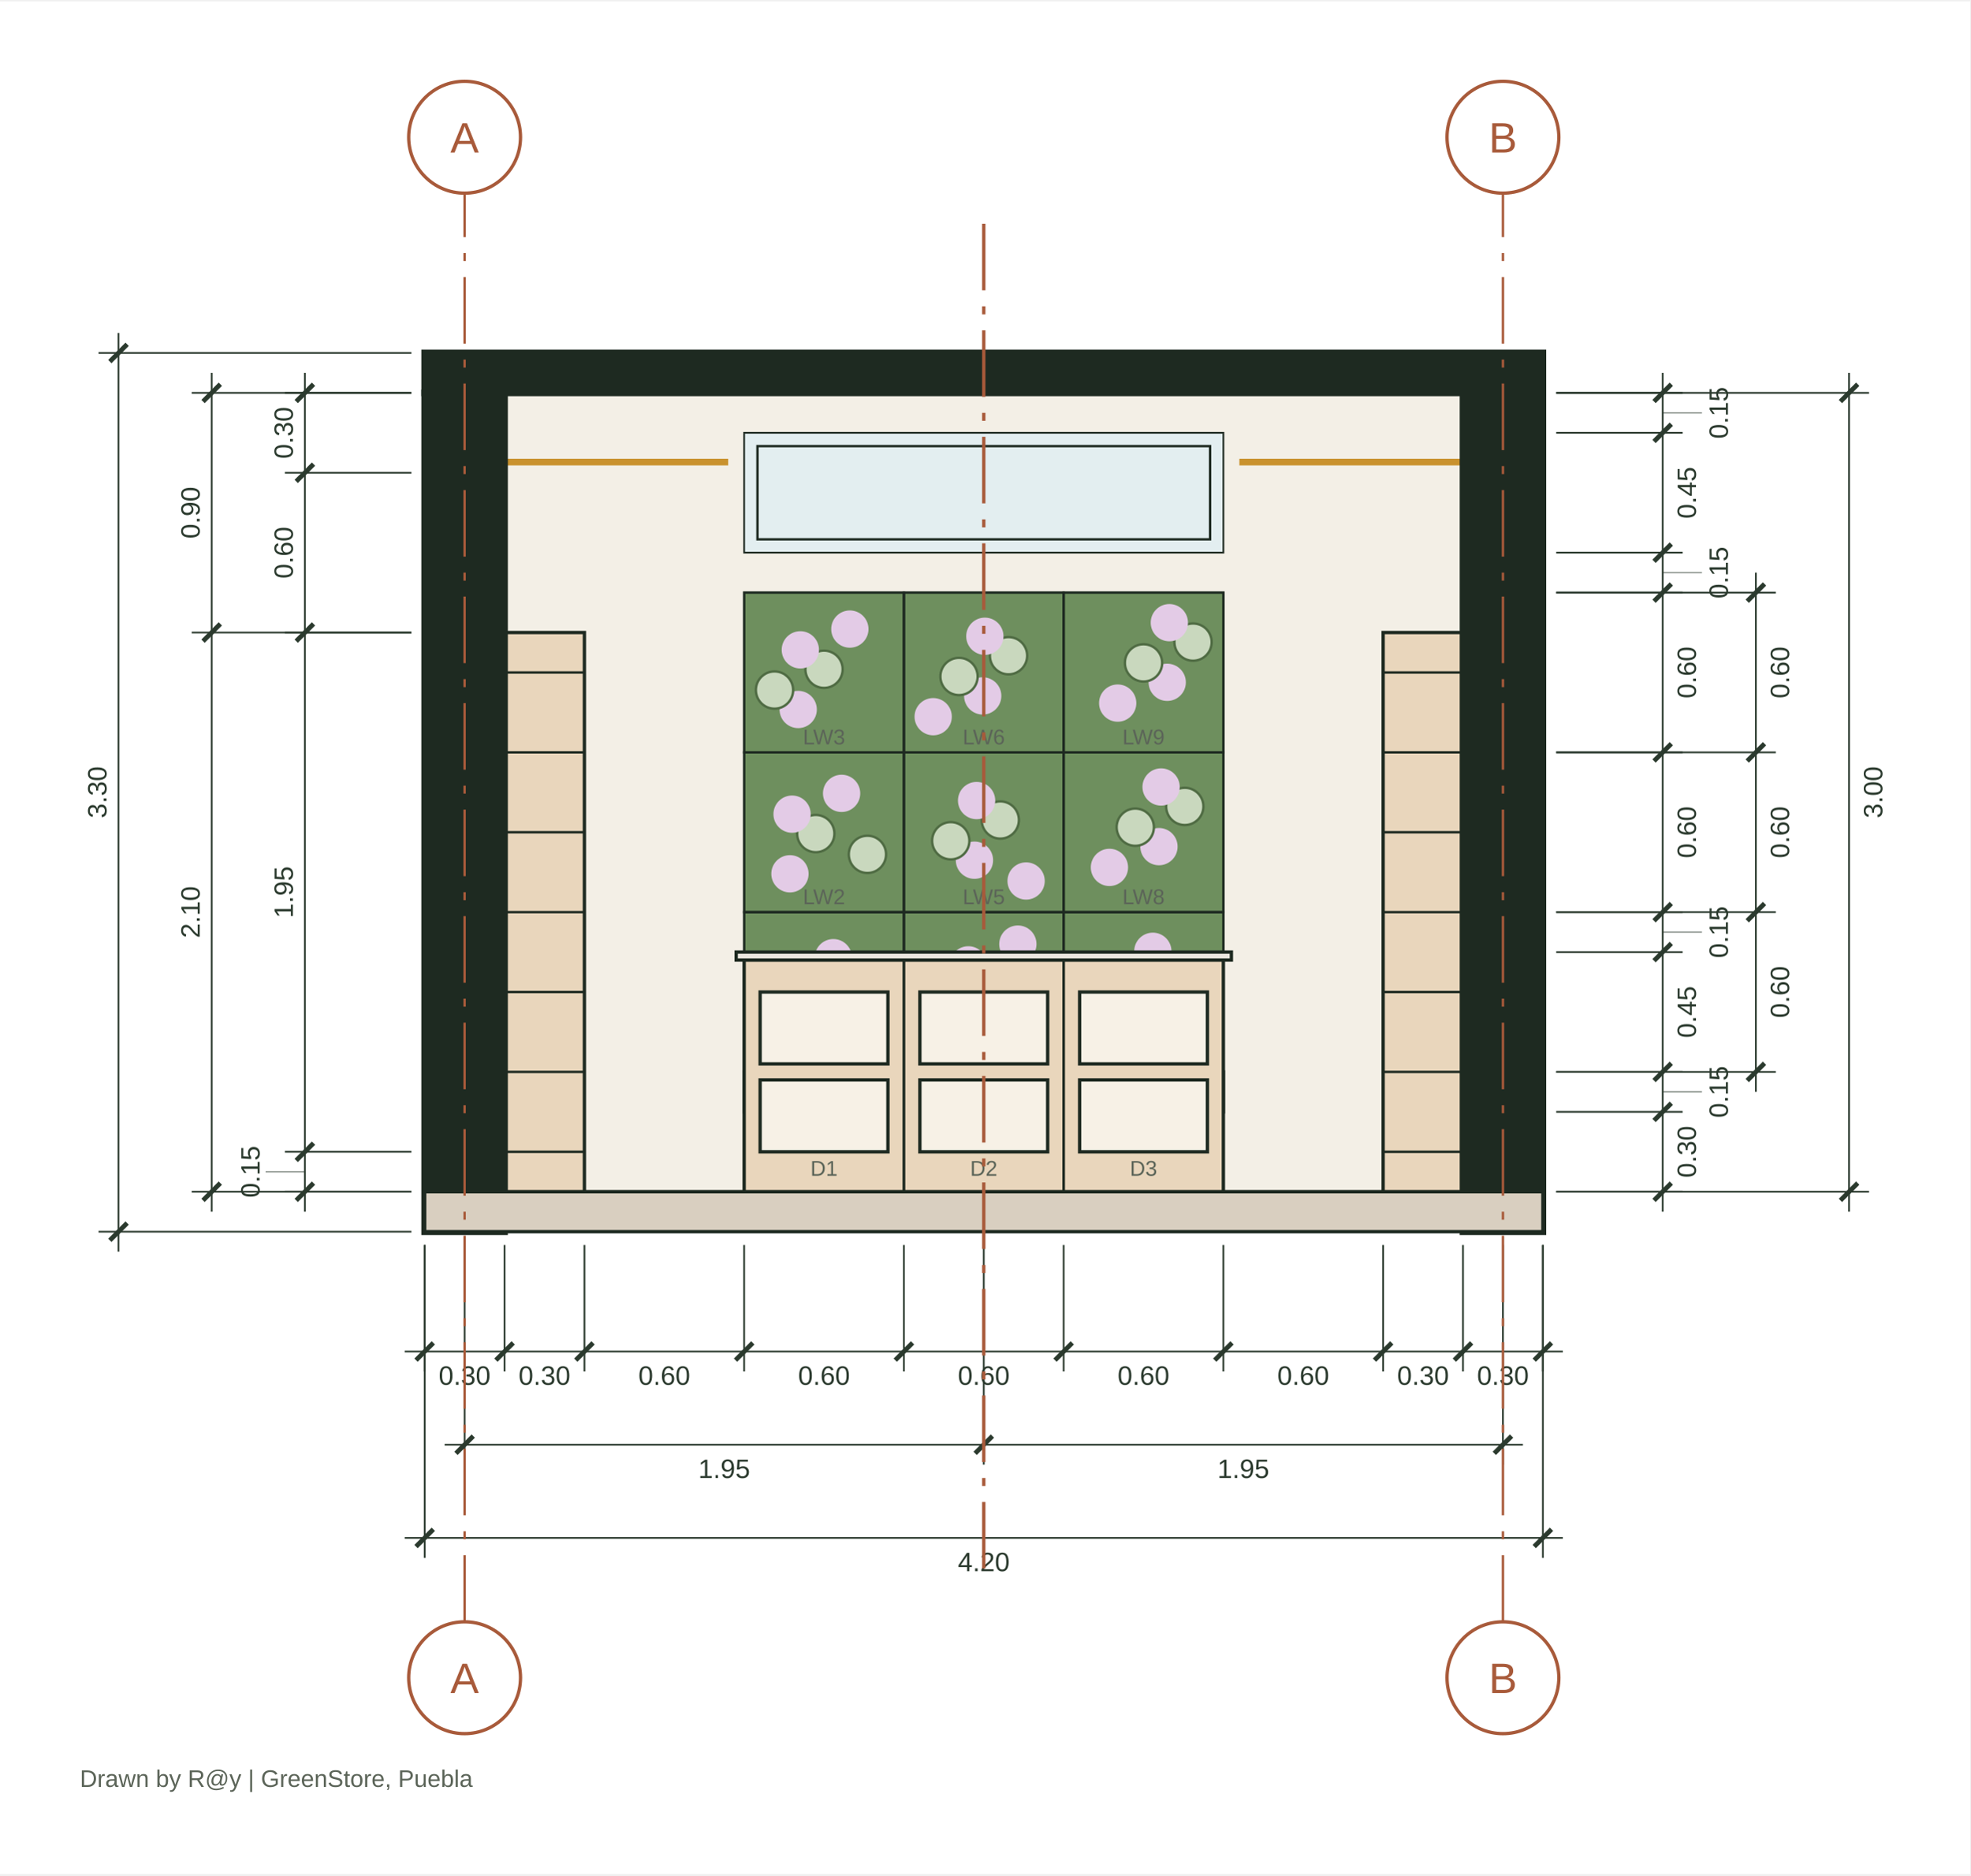
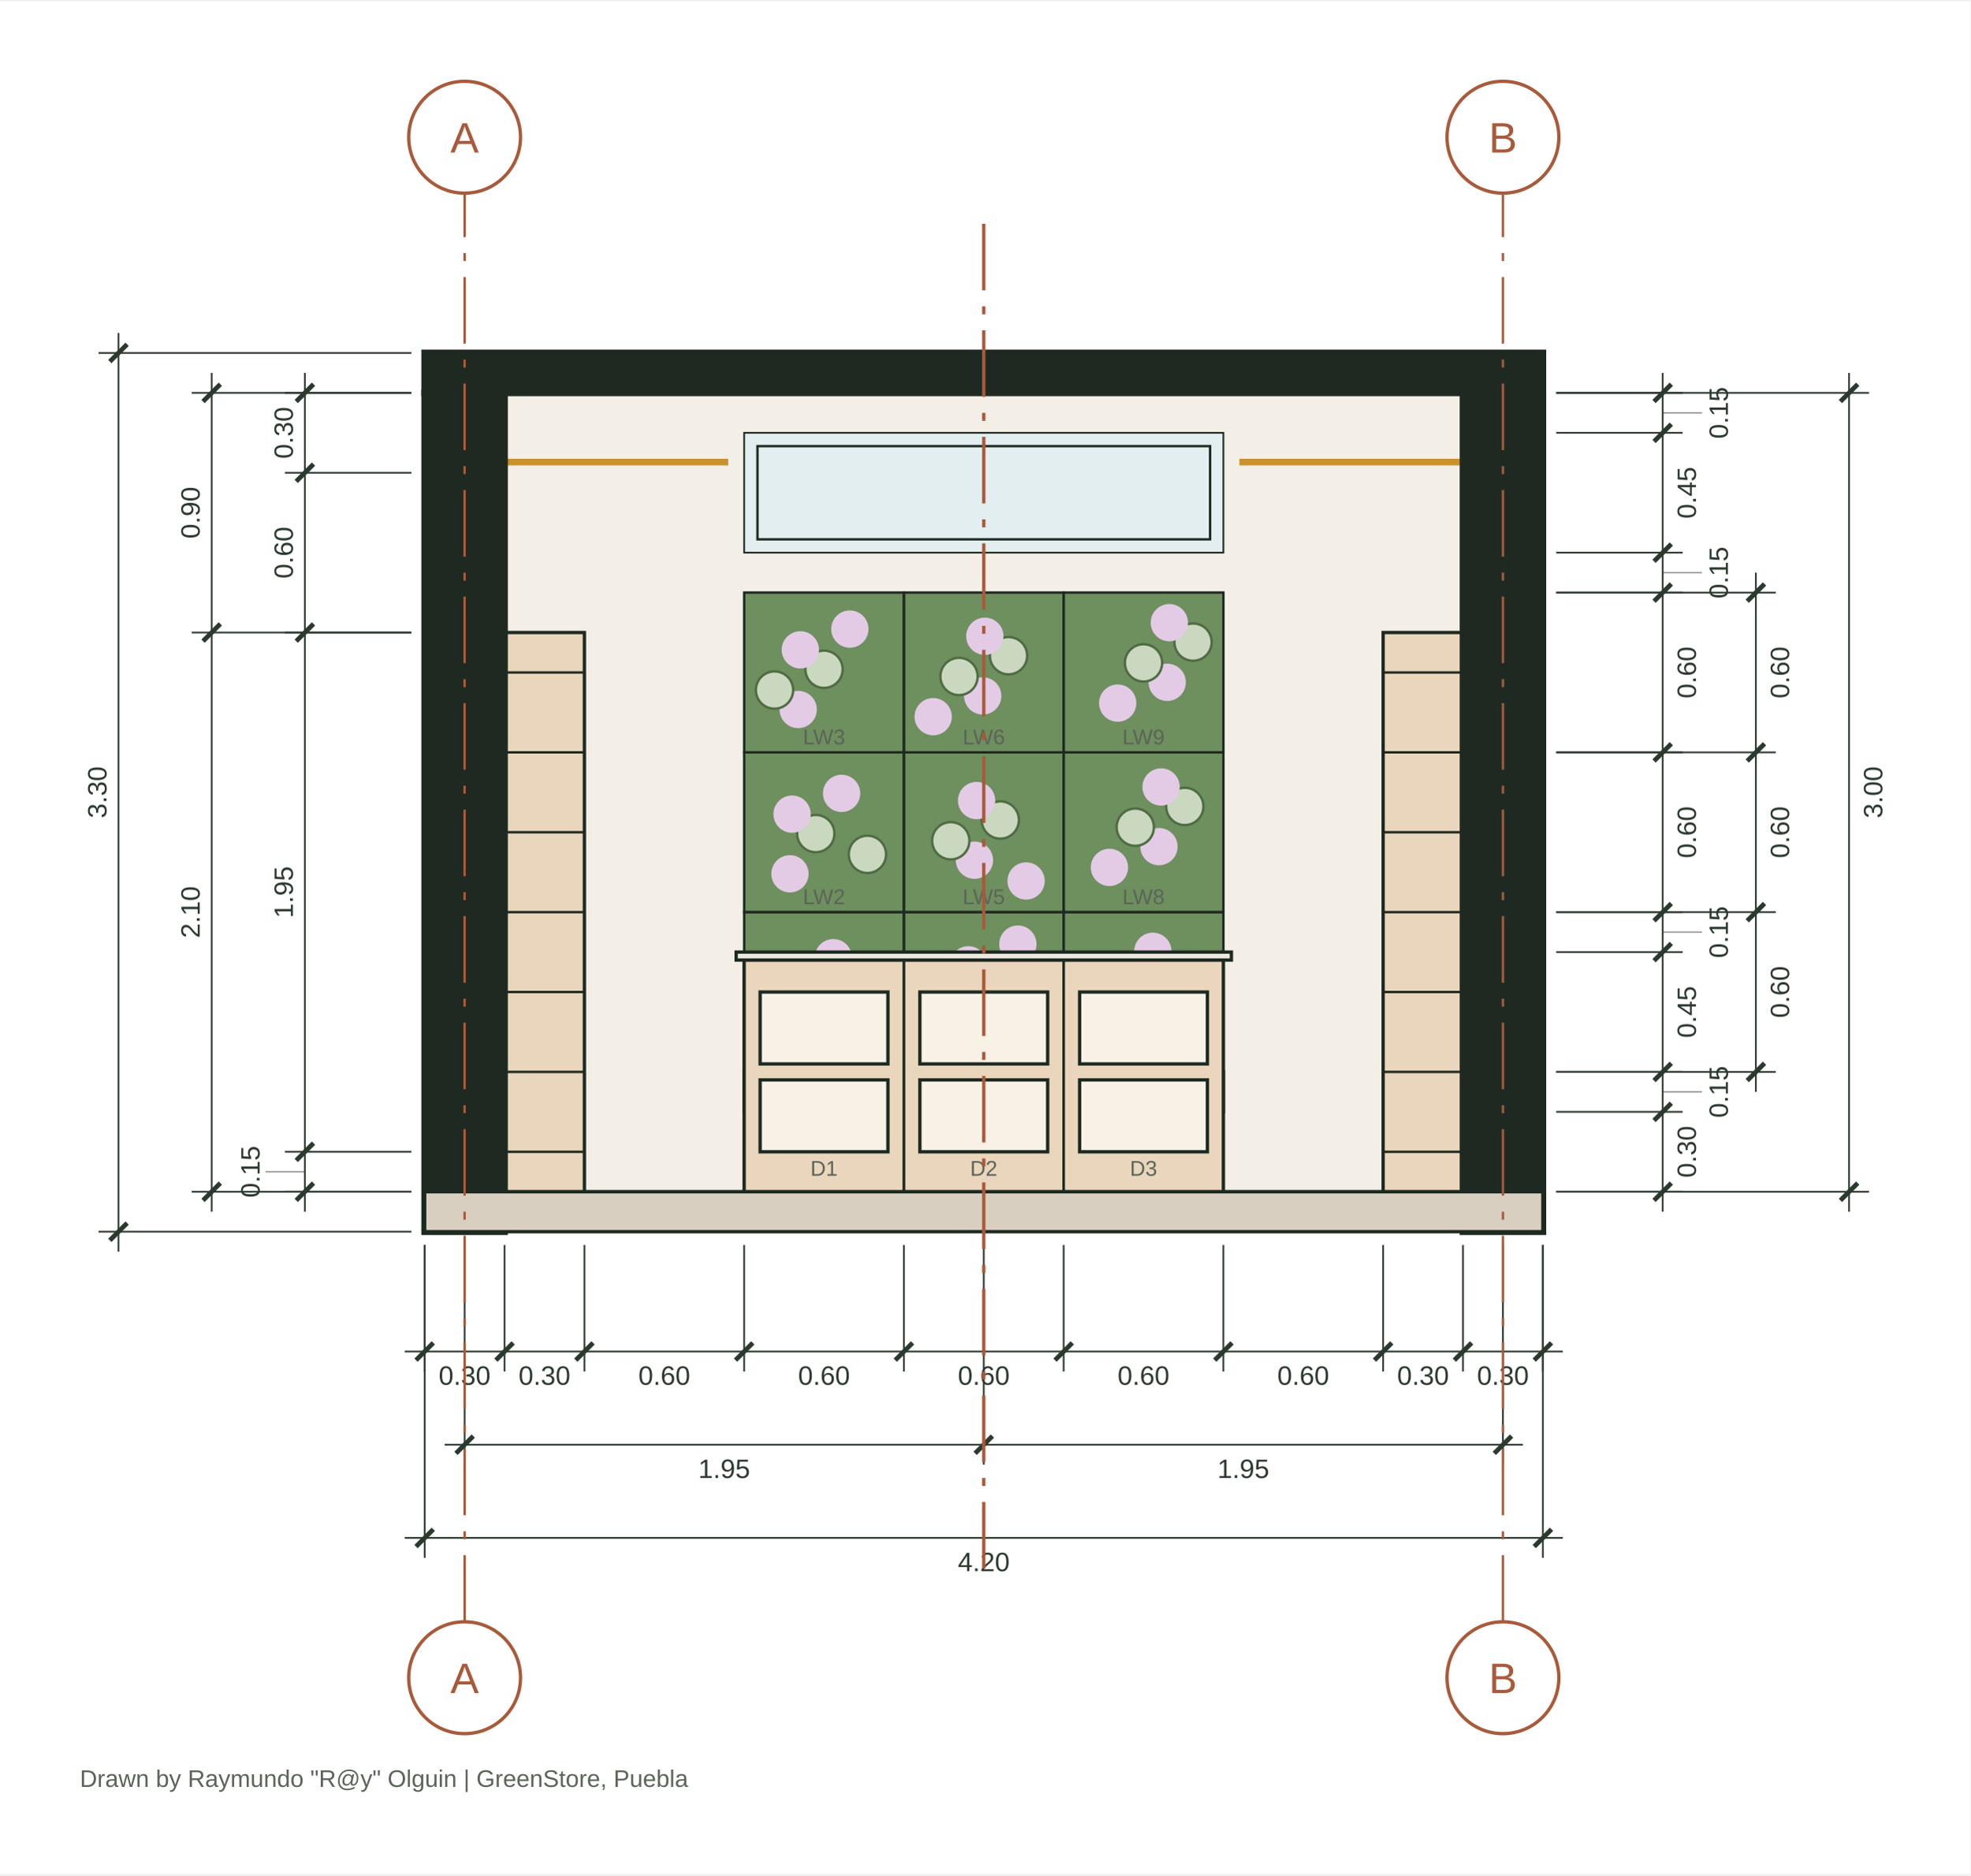
<svg xmlns="http://www.w3.org/2000/svg" viewBox="-1895 -4470 7400 7032" width="559" height="532" role="img" aria-label="Interior elevation of the north wall with axes and three levels of dimensions: living wall of nine 60 by 60 cm panels over its drip tray, high window W03, the three-module counter D-600 with display cubbies, side shelving in profile and the LED cove">
  <defs>
    <style>
.cutfill{fill:#1E2A21;stroke:#1E2A21;stroke-width:25}
.cut{stroke:#1E2A21;stroke-width:35;stroke-dasharray:300 60 50 60;fill:none}
.heavy{stroke:#1E2A21;stroke-width:25;fill:none}
.med{stroke:#1E2A21;stroke-width:17.5;fill:none}
.thin{stroke:#1E2A21;stroke-width:9;fill:none}
.fine{stroke:#1E2A21;stroke-width:6.5;fill:none;opacity:.75}
.hidden{stroke:#1E2A21;stroke-width:9;fill:none;stroke-dasharray:60 60}
.solid{fill:#1E2A21;stroke:none}
.axis{stroke:#A85A3A;stroke-width:9;stroke-dasharray:250 60 30 60;fill:none}
.cl{stroke:#A85A3A;stroke-width:12.5;stroke-dasharray:250 60 30 60;fill:none}
.bubble{fill:#FFFFFF;stroke:#A85A3A;stroke-width:12.5}
.bubt{fill:#A85A3A;font-family:Jost, 'Helvetica Neue', Arial, sans-serif;paint-order:stroke;stroke:#FFFFFF;stroke-width:17.5}
.dim{stroke:#2B3A2E;stroke-width:6.5;fill:none}
.leader{stroke:#2B3A2E;stroke-width:4.5;fill:none;opacity:.6}
.tick{stroke:#2B3A2E;stroke-width:17.5}
.dimt{fill:#2B3A2E;font-family:Jost, 'Helvetica Neue', Arial, sans-serif;paint-order:stroke;stroke:#FFFFFF;stroke-width:25;stroke-linejoin:round}
.t{fill:#1E2A21;font-family:Jost, 'Helvetica Neue', Arial, sans-serif}
.sub{fill:#5B6458;font-family:Jost, 'Helvetica Neue', Arial, sans-serif}
.lvlt{fill:#1E2A21;font-family:Jost, 'Helvetica Neue', Arial, sans-serif;font-weight:500}
.lvll{fill:#5B6458;font-family:Jost, 'Helvetica Neue', Arial, sans-serif}
.lvltri{fill:#1E2A21}
.lvlbox{fill:#FFFFFF;stroke:#1E2A21;stroke-width:6.5}
.tagbox{fill:#FFFFFF;stroke:#1E2A21;stroke-width:9}
.tagt{fill:#1E2A21;font-family:Jost, 'Helvetica Neue', Arial, sans-serif;font-weight:500}
.floor{fill:#F3E7DA;stroke:none}
.tile{stroke:#E0CBB6;stroke-width:4.5;fill:none}
.grid600{stroke:#C79C7D;stroke-width:6.5;fill:none}
.wood{fill:#E9D6BC;stroke:#1E2A21;stroke-width:12.5}
.woodl{stroke:#B8936B;stroke-width:4.5;fill:none}
.stone{fill:#ECE8E0;stroke:#1E2A21;stroke-width:12.5}
.glass{fill:#E3EEF0;stroke:#1E2A21;stroke-width:6.5}
.green{fill:#6E8F5E;stroke:#4F6B43;stroke-width:6.5}
.greenl{fill:#C9D8BE;stroke:#4F6B43;stroke-width:9}
.soil{fill:#8B6A4E;stroke:none}
.earth{fill:url(#earth);stroke:none}
.white{fill:#FFFFFF;stroke:#1E2A21;stroke-width:12.5}
.paper{fill:#FBFAF6;stroke:none}
.water{stroke:#3F7FA8;stroke-width:17.5;fill:none}
.drip{stroke:#3F7FA8;stroke-width:17.5;fill:none;stroke-dasharray:17.5 60;stroke-linecap:round}
.drain{stroke:#8B5E3C;stroke-width:12.5;fill:none;stroke-dasharray:60 30}
.circuit{stroke:#55605A;stroke-width:6.5;fill:none;stroke-dasharray:30 30}
.light{fill:#F2D58C;stroke:#1E2A21;stroke-width:9}
.cove{stroke:#C9922E;stroke-width:25;fill:none}
.zone{stroke:none}
.path{fill:#E6DCCB;stroke:#B9A88E;stroke-width:6.5}
.plaza{fill:#E9C9AE;stroke:#B98E6C;stroke-width:6.5}
.bed{stroke:#4F6B43;stroke-width:9}
.canopy{fill:#6E8F5E;fill-opacity:.22;stroke:#4F6B43;stroke-width:9;stroke-dasharray:60 30}
</style>
    <pattern id="earth" patternUnits="userSpaceOnUse" width="75" height="75" patternTransform="rotate(45)">
      <line x1="0" y1="0" x2="0" y2="75" stroke="#8B6A4E" stroke-width="6" />
    </pattern>
  </defs>
  <rect x="-1895" y="-4470" width="7400" height="7032" fill="#FFFFFF" />
  <rect x="0" y="-3000" width="3600" height="3000" class="white" style="fill:#F3EFE6" />
  <rect x="900" y="-2850" width="1800" height="450" class="glass" />
  <rect x="950" y="-2800" width="1700" height="350" class="thin" />
  <rect x="900" y="-450" width="1800" height="150" class="wood" />
  <rect x="900" y="-2250" width="1800" height="1800" class="green" />
  <rect x="900" y="-1050" width="600" height="600" class="thin" />
  <circle cx="1041" cy="-577" r="70" class="white" style="fill:#E3CBE6;stroke:none" />
  <circle cx="1138" cy="-728" r="70" class="greenl" />
  <circle cx="1235" cy="-879" r="70" class="white" style="fill:#E3CBE6;stroke:none" />
  <circle cx="1332" cy="-650" r="70" class="greenl" />
  <circle cx="1049" cy="-801" r="70" class="white" style="fill:#E3CBE6;stroke:none" />
  <text x="1200" y="-480" text-anchor="middle" class="sub" style="font-size:80px">LW1</text>
  <rect x="900" y="-1650" width="600" height="600" class="thin" />
  <circle cx="1072" cy="-1194" r="70" class="white" style="fill:#E3CBE6;stroke:none" />
  <circle cx="1169" cy="-1345" r="70" class="greenl" />
  <circle cx="1266" cy="-1496" r="70" class="white" style="fill:#E3CBE6;stroke:none" />
  <circle cx="1363" cy="-1267" r="70" class="greenl" />
  <circle cx="1080" cy="-1418" r="70" class="white" style="fill:#E3CBE6;stroke:none" />
  <text x="1200" y="-1080" text-anchor="middle" class="sub" style="font-size:80px">LW2</text>
  <rect x="900" y="-2250" width="600" height="600" class="thin" />
  <circle cx="1103" cy="-1811" r="70" class="white" style="fill:#E3CBE6;stroke:none" />
  <circle cx="1200" cy="-1962" r="70" class="greenl" />
  <circle cx="1297" cy="-2113" r="70" class="white" style="fill:#E3CBE6;stroke:none" />
  <circle cx="1014" cy="-1884" r="70" class="greenl" />
  <circle cx="1111" cy="-2035" r="70" class="white" style="fill:#E3CBE6;stroke:none" />
  <text x="1200" y="-1680" text-anchor="middle" class="sub" style="font-size:80px">LW3</text>
  <rect x="1500" y="-1050" width="600" height="600" class="thin" />
  <circle cx="1734" cy="-628" r="70" class="white" style="fill:#E3CBE6;stroke:none" />
  <circle cx="1831" cy="-779" r="70" class="greenl" />
  <circle cx="1928" cy="-930" r="70" class="white" style="fill:#E3CBE6;stroke:none" />
  <circle cx="1645" cy="-701" r="70" class="greenl" />
  <circle cx="1742" cy="-852" r="70" class="white" style="fill:#E3CBE6;stroke:none" />
  <text x="1800" y="-480" text-anchor="middle" class="sub" style="font-size:80px">LW4</text>
  <rect x="1500" y="-1650" width="600" height="600" class="thin" />
  <circle cx="1765" cy="-1245" r="70" class="white" style="fill:#E3CBE6;stroke:none" />
  <circle cx="1862" cy="-1396" r="70" class="greenl" />
  <circle cx="1959" cy="-1167" r="70" class="white" style="fill:#E3CBE6;stroke:none" />
  <circle cx="1676" cy="-1318" r="70" class="greenl" />
  <circle cx="1773" cy="-1469" r="70" class="white" style="fill:#E3CBE6;stroke:none" />
  <text x="1800" y="-1080" text-anchor="middle" class="sub" style="font-size:80px">LW5</text>
  <rect x="1500" y="-2250" width="600" height="600" class="thin" />
  <circle cx="1796" cy="-1862" r="70" class="white" style="fill:#E3CBE6;stroke:none" />
  <circle cx="1893" cy="-2013" r="70" class="greenl" />
  <circle cx="1610" cy="-1784" r="70" class="white" style="fill:#E3CBE6;stroke:none" />
  <circle cx="1707" cy="-1935" r="70" class="greenl" />
  <circle cx="1804" cy="-2086" r="70" class="white" style="fill:#E3CBE6;stroke:none" />
  <text x="1800" y="-1680" text-anchor="middle" class="sub" style="font-size:80px">LW6</text>
  <rect x="2100" y="-1050" width="600" height="600" class="thin" />
  <circle cx="2427" cy="-679" r="70" class="white" style="fill:#E3CBE6;stroke:none" />
  <circle cx="2524" cy="-830" r="70" class="greenl" />
  <circle cx="2241" cy="-601" r="70" class="white" style="fill:#E3CBE6;stroke:none" />
  <circle cx="2338" cy="-752" r="70" class="greenl" />
  <circle cx="2435" cy="-903" r="70" class="white" style="fill:#E3CBE6;stroke:none" />
  <text x="2400" y="-480" text-anchor="middle" class="sub" style="font-size:80px">LW7</text>
  <rect x="2100" y="-1650" width="600" height="600" class="thin" />
  <circle cx="2458" cy="-1296" r="70" class="white" style="fill:#E3CBE6;stroke:none" />
  <circle cx="2555" cy="-1447" r="70" class="greenl" />
  <circle cx="2272" cy="-1218" r="70" class="white" style="fill:#E3CBE6;stroke:none" />
  <circle cx="2369" cy="-1369" r="70" class="greenl" />
  <circle cx="2466" cy="-1520" r="70" class="white" style="fill:#E3CBE6;stroke:none" />
  <text x="2400" y="-1080" text-anchor="middle" class="sub" style="font-size:80px">LW8</text>
  <rect x="2100" y="-2250" width="600" height="600" class="thin" />
  <circle cx="2489" cy="-1913" r="70" class="white" style="fill:#E3CBE6;stroke:none" />
  <circle cx="2586" cy="-2064" r="70" class="greenl" />
  <circle cx="2303" cy="-1835" r="70" class="white" style="fill:#E3CBE6;stroke:none" />
  <circle cx="2400" cy="-1986" r="70" class="greenl" />
  <circle cx="2497" cy="-2137" r="70" class="white" style="fill:#E3CBE6;stroke:none" />
  <text x="2400" y="-1680" text-anchor="middle" class="sub" style="font-size:80px">LW9</text>
  <rect x="900" y="-870" width="1800" height="870" class="wood" />
  <rect x="870" y="-900" width="1860" height="30" class="stone" />
  <rect x="900" y="-870" width="600" height="870" class="thin" />
  <rect x="960" y="-420" width="480" height="270" class="white" style="fill:#F7F1E6" />
  <rect x="960" y="-750" width="480" height="270" class="white" style="fill:#F7F1E6" />
  <text x="1200" y="-60" text-anchor="middle" class="sub" style="font-size:80px">D1</text>
  <rect x="1500" y="-870" width="600" height="870" class="thin" />
  <rect x="1560" y="-420" width="480" height="270" class="white" style="fill:#F7F1E6" />
  <rect x="1560" y="-750" width="480" height="270" class="white" style="fill:#F7F1E6" />
  <text x="1800" y="-60" text-anchor="middle" class="sub" style="font-size:80px">D2</text>
  <rect x="2100" y="-870" width="600" height="870" class="thin" />
  <rect x="2160" y="-420" width="480" height="270" class="white" style="fill:#F7F1E6" />
  <rect x="2160" y="-750" width="480" height="270" class="white" style="fill:#F7F1E6" />
  <text x="2400" y="-60" text-anchor="middle" class="sub" style="font-size:80px">D3</text>
  <rect x="0" y="-2100" width="300" height="2100" class="wood" />
  <line x1="0" y1="-150" x2="300" y2="-150" class="thin" />
  <line x1="0" y1="-450" x2="300" y2="-450" class="thin" />
  <line x1="0" y1="-750" x2="300" y2="-750" class="thin" />
  <line x1="0" y1="-1050" x2="300" y2="-1050" class="thin" />
  <line x1="0" y1="-1350" x2="300" y2="-1350" class="thin" />
  <line x1="0" y1="-1650" x2="300" y2="-1650" class="thin" />
  <line x1="0" y1="-1950" x2="300" y2="-1950" class="thin" />
  <rect x="3300" y="-2100" width="300" height="2100" class="wood" />
  <line x1="3300" y1="-150" x2="3600" y2="-150" class="thin" />
  <line x1="3300" y1="-450" x2="3600" y2="-450" class="thin" />
  <line x1="3300" y1="-750" x2="3600" y2="-750" class="thin" />
  <line x1="3300" y1="-1050" x2="3600" y2="-1050" class="thin" />
  <line x1="3300" y1="-1350" x2="3600" y2="-1350" class="thin" />
  <line x1="3300" y1="-1650" x2="3600" y2="-1650" class="thin" />
  <line x1="3300" y1="-1950" x2="3600" y2="-1950" class="thin" />
  <line x1="0" y1="-2740" x2="840" y2="-2740" class="cove" />
  <line x1="2760" y1="-2740" x2="3600" y2="-2740" class="cove" />
  <rect x="-300" y="-3000" width="300" height="3150" class="cutfill" />
  <rect x="3600" y="-3000" width="300" height="3150" class="cutfill" />
  <rect x="-300" y="-3150" width="4200" height="150" class="cutfill" />
  <rect x="-300" y="0" width="4200" height="150" class="white" style="fill:#D9CFC0" />
  <line x1="-375" y1="600" x2="3975" y2="600" class="dim" />
  <line x1="-300" y1="200" x2="-300" y2="675" class="dim" />
  <line x1="-332.5" y1="632.5" x2="-267.5" y2="567.5" class="tick" />
  <line x1="0" y1="200" x2="0" y2="675" class="dim" />
  <line x1="-32.5" y1="632.5" x2="32.5" y2="567.5" class="tick" />
  <line x1="300" y1="200" x2="300" y2="675" class="dim" />
  <line x1="267.5" y1="632.5" x2="332.5" y2="567.5" class="tick" />
  <line x1="900" y1="200" x2="900" y2="675" class="dim" />
  <line x1="867.5" y1="632.5" x2="932.5" y2="567.5" class="tick" />
  <line x1="1500" y1="200" x2="1500" y2="675" class="dim" />
  <line x1="1467.5" y1="632.5" x2="1532.5" y2="567.5" class="tick" />
  <line x1="2100" y1="200" x2="2100" y2="675" class="dim" />
  <line x1="2067.5" y1="632.5" x2="2132.5" y2="567.5" class="tick" />
  <line x1="2700" y1="200" x2="2700" y2="675" class="dim" />
  <line x1="2667.5" y1="632.5" x2="2732.5" y2="567.5" class="tick" />
  <line x1="3300" y1="200" x2="3300" y2="675" class="dim" />
  <line x1="3267.5" y1="632.5" x2="3332.5" y2="567.5" class="tick" />
  <line x1="3600" y1="200" x2="3600" y2="675" class="dim" />
  <line x1="3567.5" y1="632.5" x2="3632.5" y2="567.5" class="tick" />
  <line x1="3900" y1="200" x2="3900" y2="675" class="dim" />
  <line x1="3867.5" y1="632.5" x2="3932.5" y2="567.5" class="tick" />
  <text x="-150" y="725" text-anchor="middle" class="dimt" style="font-size:100px">0.30</text>
  <text x="150" y="725" text-anchor="middle" class="dimt" style="font-size:100px">0.30</text>
  <text x="600" y="725" text-anchor="middle" class="dimt" style="font-size:100px">0.60</text>
  <text x="1200" y="725" text-anchor="middle" class="dimt" style="font-size:100px">0.60</text>
  <text x="1800" y="725" text-anchor="middle" class="dimt" style="font-size:100px">0.60</text>
  <text x="2400" y="725" text-anchor="middle" class="dimt" style="font-size:100px">0.60</text>
  <text x="3000" y="725" text-anchor="middle" class="dimt" style="font-size:100px">0.60</text>
  <text x="3450" y="725" text-anchor="middle" class="dimt" style="font-size:100px">0.30</text>
  <text x="3750" y="725" text-anchor="middle" class="dimt" style="font-size:100px">0.30</text>
  <line x1="-225" y1="950" x2="3825" y2="950" class="dim" />
  <line x1="-150" y1="200" x2="-150" y2="1025" class="dim" />
  <line x1="-182.5" y1="982.5" x2="-117.5" y2="917.5" class="tick" />
  <line x1="1800" y1="200" x2="1800" y2="1025" class="dim" />
  <line x1="1767.5" y1="982.5" x2="1832.5" y2="917.5" class="tick" />
  <line x1="3750" y1="200" x2="3750" y2="1025" class="dim" />
  <line x1="3717.5" y1="982.5" x2="3782.5" y2="917.5" class="tick" />
  <text x="825" y="1075" text-anchor="middle" class="dimt" style="font-size:100px">1.95</text>
  <text x="2775" y="1075" text-anchor="middle" class="dimt" style="font-size:100px">1.95</text>
  <line x1="-375" y1="1300" x2="3975" y2="1300" class="dim" />
  <line x1="-300" y1="200" x2="-300" y2="1375" class="dim" />
  <line x1="-332.5" y1="1332.5" x2="-267.5" y2="1267.5" class="tick" />
  <line x1="3900" y1="200" x2="3900" y2="1375" class="dim" />
  <line x1="3867.5" y1="1332.5" x2="3932.5" y2="1267.5" class="tick" />
  <text x="1800" y="1425" text-anchor="middle" class="dimt" style="font-size:100px">4.20</text>
  <line x1="4350" y1="75" x2="4350" y2="-3075" class="dim" />
  <line x1="3950" y1="0" x2="4425" y2="0" class="dim" />
  <line x1="4317.5" y1="32.5" x2="4382.5" y2="-32.5" class="tick" />
  <line x1="3950" y1="-300" x2="4425" y2="-300" class="dim" />
  <line x1="4317.5" y1="-267.5" x2="4382.5" y2="-332.5" class="tick" />
  <line x1="3950" y1="-450" x2="4425" y2="-450" class="dim" />
  <line x1="4317.5" y1="-417.5" x2="4382.5" y2="-482.5" class="tick" />
  <line x1="3950" y1="-900" x2="4425" y2="-900" class="dim" />
  <line x1="4317.5" y1="-867.5" x2="4382.5" y2="-932.5" class="tick" />
  <line x1="3950" y1="-1050" x2="4425" y2="-1050" class="dim" />
  <line x1="4317.5" y1="-1017.5" x2="4382.5" y2="-1082.5" class="tick" />
  <line x1="3950" y1="-1650" x2="4425" y2="-1650" class="dim" />
  <line x1="4317.5" y1="-1617.5" x2="4382.5" y2="-1682.5" class="tick" />
  <line x1="3950" y1="-2250" x2="4425" y2="-2250" class="dim" />
  <line x1="4317.5" y1="-2217.5" x2="4382.5" y2="-2282.5" class="tick" />
  <line x1="3950" y1="-2400" x2="4425" y2="-2400" class="dim" />
  <line x1="4317.5" y1="-2367.5" x2="4382.5" y2="-2432.5" class="tick" />
  <line x1="3950" y1="-2850" x2="4425" y2="-2850" class="dim" />
  <line x1="4317.5" y1="-2817.5" x2="4382.5" y2="-2882.5" class="tick" />
  <line x1="3950" y1="-3000" x2="4425" y2="-3000" class="dim" />
  <line x1="4317.5" y1="-2967.5" x2="4382.5" y2="-3032.5" class="tick" />
  <text x="4475" y="-150" text-anchor="middle" class="dimt" style="font-size:100px" transform="rotate(-90 4475 -150)">0.30</text>
  <text x="4595" y="-375" text-anchor="middle" class="dimt" style="font-size:100px" transform="rotate(-90 4595 -375)">0.15</text>
  <line x1="4350" y1="-375" x2="4497.5" y2="-375" class="leader" />
  <text x="4475" y="-675" text-anchor="middle" class="dimt" style="font-size:100px" transform="rotate(-90 4475 -675)">0.45</text>
  <text x="4595" y="-975" text-anchor="middle" class="dimt" style="font-size:100px" transform="rotate(-90 4595 -975)">0.15</text>
  <line x1="4350" y1="-975" x2="4497.5" y2="-975" class="leader" />
  <text x="4475" y="-1350" text-anchor="middle" class="dimt" style="font-size:100px" transform="rotate(-90 4475 -1350)">0.60</text>
  <text x="4475" y="-1950" text-anchor="middle" class="dimt" style="font-size:100px" transform="rotate(-90 4475 -1950)">0.60</text>
  <text x="4595" y="-2325" text-anchor="middle" class="dimt" style="font-size:100px" transform="rotate(-90 4595 -2325)">0.15</text>
  <line x1="4350" y1="-2325" x2="4497.5" y2="-2325" class="leader" />
  <text x="4475" y="-2625" text-anchor="middle" class="dimt" style="font-size:100px" transform="rotate(-90 4475 -2625)">0.45</text>
  <text x="4595" y="-2925" text-anchor="middle" class="dimt" style="font-size:100px" transform="rotate(-90 4595 -2925)">0.15</text>
  <line x1="4350" y1="-2925" x2="4497.5" y2="-2925" class="leader" />
  <line x1="4700" y1="-375" x2="4700" y2="-2325" class="dim" />
  <line x1="3950" y1="-450" x2="4775" y2="-450" class="dim" />
  <line x1="4667.5" y1="-417.5" x2="4732.5" y2="-482.5" class="tick" />
  <line x1="3950" y1="-1050" x2="4775" y2="-1050" class="dim" />
  <line x1="4667.5" y1="-1017.5" x2="4732.5" y2="-1082.5" class="tick" />
  <line x1="3950" y1="-1650" x2="4775" y2="-1650" class="dim" />
  <line x1="4667.5" y1="-1617.5" x2="4732.5" y2="-1682.5" class="tick" />
  <line x1="3950" y1="-2250" x2="4775" y2="-2250" class="dim" />
  <line x1="4667.5" y1="-2217.5" x2="4732.5" y2="-2282.5" class="tick" />
  <text x="4825" y="-750" text-anchor="middle" class="dimt" style="font-size:100px" transform="rotate(-90 4825 -750)">0.60</text>
  <text x="4825" y="-1350" text-anchor="middle" class="dimt" style="font-size:100px" transform="rotate(-90 4825 -1350)">0.60</text>
  <text x="4825" y="-1950" text-anchor="middle" class="dimt" style="font-size:100px" transform="rotate(-90 4825 -1950)">0.60</text>
  <line x1="5050" y1="75" x2="5050" y2="-3075" class="dim" />
  <line x1="3950" y1="0" x2="5125" y2="0" class="dim" />
  <line x1="5017.5" y1="32.5" x2="5082.5" y2="-32.5" class="tick" />
  <line x1="3950" y1="-3000" x2="5125" y2="-3000" class="dim" />
  <line x1="5017.5" y1="-2967.5" x2="5082.5" y2="-3032.5" class="tick" />
  <text x="5175" y="-1500" text-anchor="middle" class="dimt" style="font-size:100px" transform="rotate(-90 5175 -1500)">3.00</text>
  <line x1="-750" y1="75" x2="-750" y2="-3075" class="dim" />
  <line x1="-350" y1="0" x2="-825" y2="0" class="dim" />
  <line x1="-782.5" y1="32.5" x2="-717.5" y2="-32.5" class="tick" />
  <line x1="-350" y1="-150" x2="-825" y2="-150" class="dim" />
  <line x1="-782.5" y1="-117.5" x2="-717.5" y2="-182.5" class="tick" />
  <line x1="-350" y1="-2100" x2="-825" y2="-2100" class="dim" />
  <line x1="-782.5" y1="-2067.5" x2="-717.5" y2="-2132.5" class="tick" />
  <line x1="-350" y1="-2700" x2="-825" y2="-2700" class="dim" />
  <line x1="-782.5" y1="-2667.5" x2="-717.5" y2="-2732.5" class="tick" />
  <line x1="-350" y1="-3000" x2="-825" y2="-3000" class="dim" />
  <line x1="-782.5" y1="-2967.5" x2="-717.5" y2="-3032.5" class="tick" />
  <text x="-920" y="-75" text-anchor="middle" class="dimt" style="font-size:100px" transform="rotate(-90 -920 -75)">0.15</text>
  <line x1="-750" y1="-75" x2="-897.5" y2="-75" class="leader" />
  <text x="-795" y="-1125" text-anchor="middle" class="dimt" style="font-size:100px" transform="rotate(-90 -795 -1125)">1.95</text>
  <text x="-795" y="-2400" text-anchor="middle" class="dimt" style="font-size:100px" transform="rotate(-90 -795 -2400)">0.60</text>
  <text x="-795" y="-2850" text-anchor="middle" class="dimt" style="font-size:100px" transform="rotate(-90 -795 -2850)">0.30</text>
  <line x1="-1100" y1="75" x2="-1100" y2="-3075" class="dim" />
  <line x1="-350" y1="0" x2="-1175" y2="0" class="dim" />
  <line x1="-1132.5" y1="32.5" x2="-1067.5" y2="-32.5" class="tick" />
  <line x1="-350" y1="-2100" x2="-1175" y2="-2100" class="dim" />
  <line x1="-1132.5" y1="-2067.5" x2="-1067.5" y2="-2132.5" class="tick" />
  <line x1="-350" y1="-3000" x2="-1175" y2="-3000" class="dim" />
  <line x1="-1132.5" y1="-2967.5" x2="-1067.5" y2="-3032.5" class="tick" />
  <text x="-1145" y="-1050" text-anchor="middle" class="dimt" style="font-size:100px" transform="rotate(-90 -1145 -1050)">2.10</text>
  <text x="-1145" y="-2550" text-anchor="middle" class="dimt" style="font-size:100px" transform="rotate(-90 -1145 -2550)">0.90</text>
  <line x1="-1450" y1="225" x2="-1450" y2="-3225" class="dim" />
  <line x1="-350" y1="150" x2="-1525" y2="150" class="dim" />
  <line x1="-1482.5" y1="182.5" x2="-1417.5" y2="117.5" class="tick" />
  <line x1="-350" y1="-3150" x2="-1525" y2="-3150" class="dim" />
  <line x1="-1482.5" y1="-3117.5" x2="-1417.5" y2="-3182.5" class="tick" />
  <text x="-1495" y="-1500" text-anchor="middle" class="dimt" style="font-size:100px" transform="rotate(-90 -1495 -1500)">3.30</text>
  <line x1="-150" y1="1615" x2="-150" y2="-3750" class="axis" />
  <circle cx="-150" cy="1825" r="210" class="bubble" />
  <text x="-150" y="1882.6" text-anchor="middle" class="bubt" style="font-size:160px;font-weight:500">A</text>
  <circle cx="-150" cy="-3960" r="210" class="bubble" />
  <text x="-150" y="-3902.4" text-anchor="middle" class="bubt" style="font-size:160px;font-weight:500">A</text>
  <line x1="3750" y1="1615" x2="3750" y2="-3750" class="axis" />
  <circle cx="3750" cy="1825" r="210" class="bubble" />
  <text x="3750" y="1882.6" text-anchor="middle" class="bubt" style="font-size:160px;font-weight:500">B</text>
  <circle cx="3750" cy="-3960" r="210" class="bubble" />
  <text x="3750" y="-3902.4" text-anchor="middle" class="bubt" style="font-size:160px;font-weight:500">B</text>
  <line x1="1800" y1="1415" x2="1800" y2="-3650" class="cl" />
-   <text x="-1595" y="2235" text-anchor="start" class="sub" style="font-size:90px">Drawn by R@y  |  GreenStore, Puebla</text>
+   <text x="-1595" y="2235" text-anchor="start" class="sub" style="font-size:90px">Drawn by Raymundo "R@y" Olguin  |  GreenStore, Puebla</text>
</svg>
